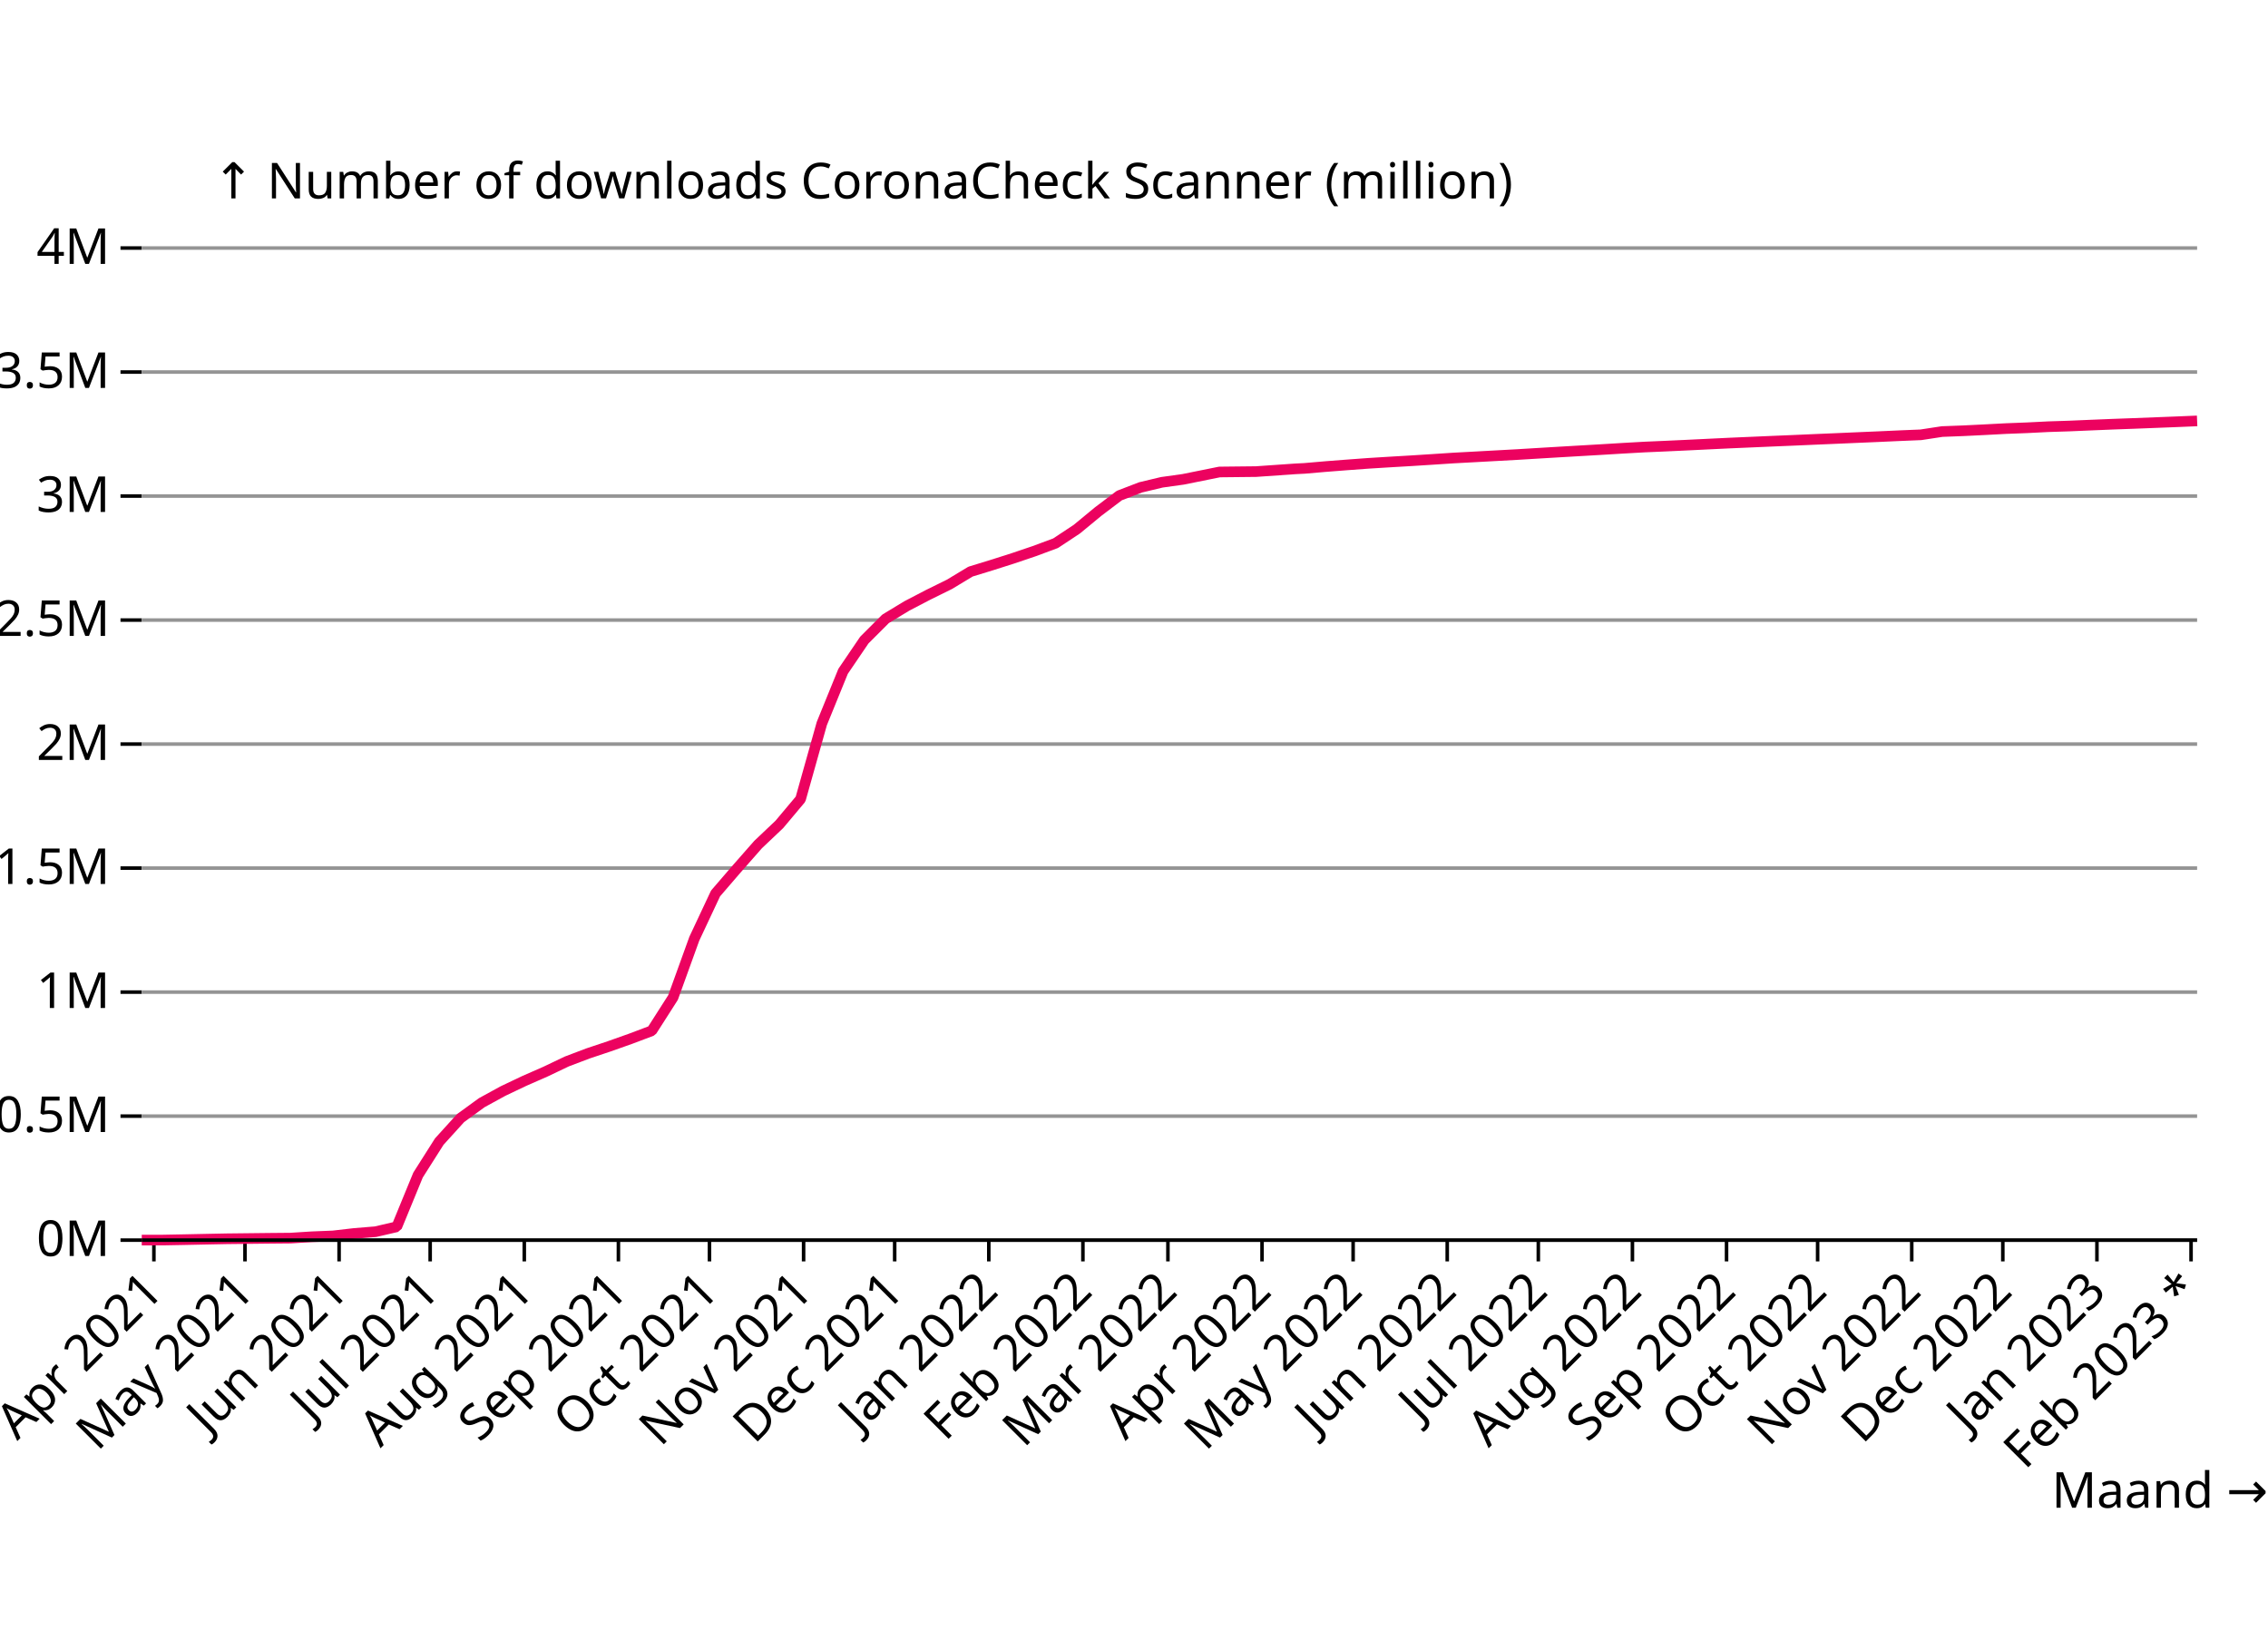
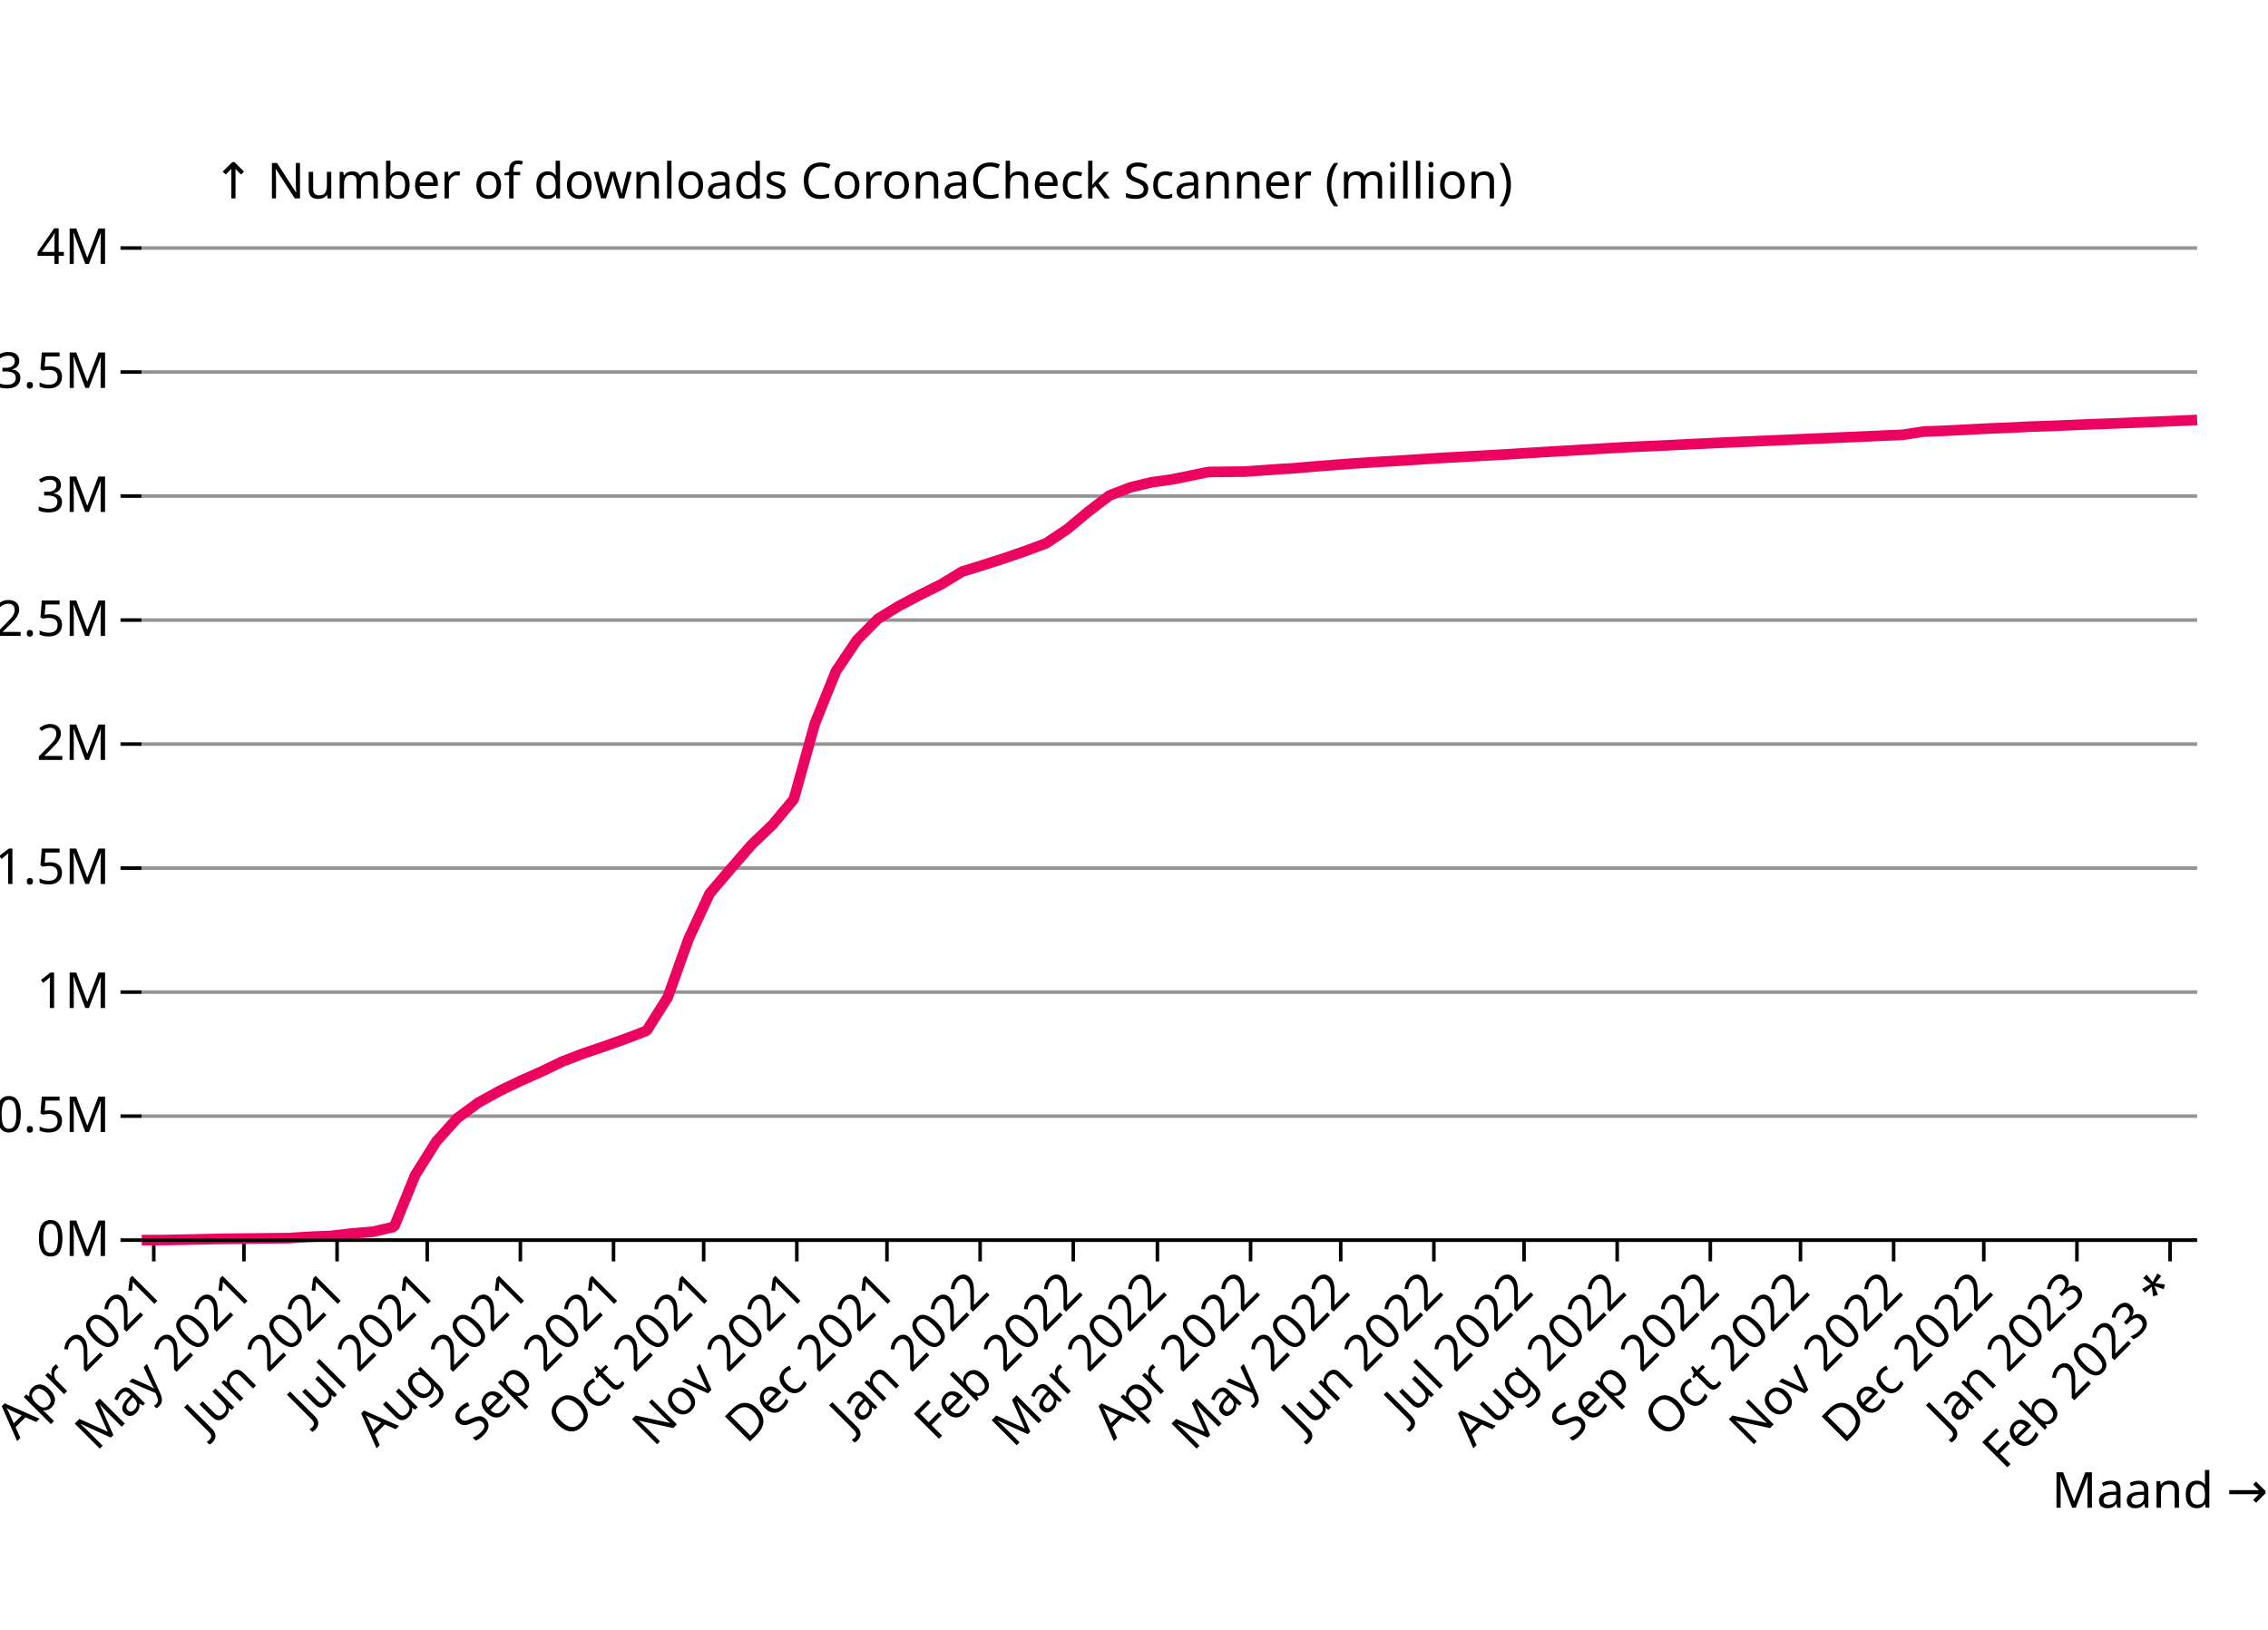
<svg xmlns="http://www.w3.org/2000/svg" class="plot" fill="currentColor" text-anchor="middle" width="640" height="460" viewBox="0 0 640 400" style="font-family: 'RO Sans', sans-serif; font-size: 14px;">
  <style>
        line[stroke-opacity] {
            stroke-opacity: 1;
            stroke: #949494;
        }
</style>
  <g transform="translate(40,0)" fill="none" text-anchor="end">
    <g class="tick" opacity="1" transform="translate(0,320)">
      <line stroke="currentColor" x2="-6" />
      <line stroke="currentColor" x2="580" stroke-opacity="0.1" />
      <text fill="currentColor" x="-9" dy="0.32em">0M</text>
    </g>
    <g class="tick" opacity="1" transform="translate(0,285)">
      <line stroke="currentColor" x2="-6" />
      <line stroke="currentColor" x2="580" stroke-opacity="0.1" />
      <text fill="currentColor" x="-9" dy="0.32em">0.5M</text>
    </g>
    <g class="tick" opacity="1" transform="translate(0,250)">
      <line stroke="currentColor" x2="-6" />
      <line stroke="currentColor" x2="580" stroke-opacity="0.1" />
      <text fill="currentColor" x="-9" dy="0.32em">1M</text>
    </g>
    <g class="tick" opacity="1" transform="translate(0,215)">
      <line stroke="currentColor" x2="-6" />
      <line stroke="currentColor" x2="580" stroke-opacity="0.1" />
      <text fill="currentColor" x="-9" dy="0.32em">1.5M</text>
    </g>
    <g class="tick" opacity="1" transform="translate(0,180)">
      <line stroke="currentColor" x2="-6" />
      <line stroke="currentColor" x2="580" stroke-opacity="0.1" />
      <text fill="currentColor" x="-9" dy="0.32em">2M</text>
    </g>
    <g class="tick" opacity="1" transform="translate(0,145)">
      <line stroke="currentColor" x2="-6" />
      <line stroke="currentColor" x2="580" stroke-opacity="0.1" />
      <text fill="currentColor" x="-9" dy="0.32em">2.5M</text>
    </g>
    <g class="tick" opacity="1" transform="translate(0,110)">
      <line stroke="currentColor" x2="-6" />
      <line stroke="currentColor" x2="580" stroke-opacity="0.1" />
      <text fill="currentColor" x="-9" dy="0.32em">3M</text>
    </g>
    <g class="tick" opacity="1" transform="translate(0,75)">
      <line stroke="currentColor" x2="-6" />
      <line stroke="currentColor" x2="580" stroke-opacity="0.1" />
      <text fill="currentColor" x="-9" dy="0.32em">3.5M</text>
    </g>
    <g class="tick" opacity="1" transform="translate(0,40)">
      <line stroke="currentColor" x2="-6" />
      <line stroke="currentColor" x2="580" stroke-opacity="0.1" />
      <text fill="currentColor" x="-9" dy="0.32em">4M</text>
    </g>
    <text fill="currentColor" transform="translate(20,40)" dy="-1em" text-anchor="start">↑ Number of downloads CoronaCheck Scanner (million)</text>
  </g>
  <g transform="translate(0,320)" fill="none" text-anchor="middle">
-     <g class="tick" opacity="1" transform="translate(43.42688,0)">
+     <g class="tick" opacity="1" transform="translate(43.39181,0)">
      <line stroke="currentColor" y2="6" />
      <text fill="currentColor" dy="0.32em" transform="translate(0, 11.82843) rotate(-45)" text-anchor="end">Apr 2021</text>
    </g>
-     <g class="tick" opacity="1" transform="translate(69.12851,0)">
+     <g class="tick" opacity="1" transform="translate(68.83041,0)">
      <line stroke="currentColor" y2="6" />
      <text fill="currentColor" dy="0.32em" transform="translate(0, 11.82843) rotate(-45)" text-anchor="end">May 2021</text>
    </g>
-     <g class="tick" opacity="1" transform="translate(95.68685,0)">
+     <g class="tick" opacity="1" transform="translate(95.11696,0)">
      <line stroke="currentColor" y2="6" />
      <text fill="currentColor" dy="0.32em" transform="translate(0, 11.82843) rotate(-45)" text-anchor="end">Jun 2021</text>
    </g>
-     <g class="tick" opacity="1" transform="translate(121.3885,0)">
+     <g class="tick" opacity="1" transform="translate(120.5556,0)">
      <line stroke="currentColor" y2="6" />
      <text fill="currentColor" dy="0.32em" transform="translate(0, 11.82843) rotate(-45)" text-anchor="end">Jul 2021</text>
    </g>
-     <g class="tick" opacity="1" transform="translate(147.9468,0)">
+     <g class="tick" opacity="1" transform="translate(146.8421,0)">
      <line stroke="currentColor" y2="6" />
      <text fill="currentColor" dy="0.32em" transform="translate(0, 11.82843) rotate(-45)" text-anchor="end">Aug 2021</text>
    </g>
-     <g class="tick" opacity="1" transform="translate(174.5052,0)">
+     <g class="tick" opacity="1" transform="translate(173.1287,0)">
      <line stroke="currentColor" y2="6" />
      <text fill="currentColor" dy="0.32em" transform="translate(0, 11.82843) rotate(-45)" text-anchor="end">Sep 2021</text>
    </g>
-     <g class="tick" opacity="1" transform="translate(200.2068,0)">
+     <g class="tick" opacity="1" transform="translate(198.5673,0)">
      <line stroke="currentColor" y2="6" />
      <text fill="currentColor" dy="0.32em" transform="translate(0, 11.82843) rotate(-45)" text-anchor="end">Oct 2021</text>
    </g>
-     <g class="tick" opacity="1" transform="translate(226.7651,0)">
+     <g class="tick" opacity="1" transform="translate(224.8538,0)">
      <line stroke="currentColor" y2="6" />
      <text fill="currentColor" dy="0.32em" transform="translate(0, 11.82843) rotate(-45)" text-anchor="end">Nov 2021</text>
    </g>
-     <g class="tick" opacity="1" transform="translate(252.4668,0)">
+     <g class="tick" opacity="1" transform="translate(250.2924,0)">
      <line stroke="currentColor" y2="6" />
      <text fill="currentColor" dy="0.32em" transform="translate(0, 11.82843) rotate(-45)" text-anchor="end">Dec 2021</text>
    </g>
-     <g class="tick" opacity="1" transform="translate(279.0251,0)">
+     <g class="tick" opacity="1" transform="translate(276.5789,0)">
      <line stroke="currentColor" y2="6" />
      <text fill="currentColor" dy="0.32em" transform="translate(0, 11.82843) rotate(-45)" text-anchor="end">Jan 2022</text>
    </g>
-     <g class="tick" opacity="1" transform="translate(305.5835,0)">
+     <g class="tick" opacity="1" transform="translate(302.8655,0)">
      <line stroke="currentColor" y2="6" />
      <text fill="currentColor" dy="0.32em" transform="translate(0, 11.82843) rotate(-45)" text-anchor="end">Feb 2022</text>
    </g>
-     <g class="tick" opacity="1" transform="translate(329.5716,0)">
+     <g class="tick" opacity="1" transform="translate(326.6082,0)">
      <line stroke="currentColor" y2="6" />
      <text fill="currentColor" dy="0.32em" transform="translate(0, 11.82843) rotate(-45)" text-anchor="end">Mar 2022</text>
    </g>
-     <g class="tick" opacity="1" transform="translate(356.13,0)">
+     <g class="tick" opacity="1" transform="translate(352.8947,0)">
      <line stroke="currentColor" y2="6" />
      <text fill="currentColor" dy="0.32em" transform="translate(0, 11.82843) rotate(-45)" text-anchor="end">Apr 2022</text>
    </g>
-     <g class="tick" opacity="1" transform="translate(381.8316,0)">
+     <g class="tick" opacity="1" transform="translate(378.3333,0)">
      <line stroke="currentColor" y2="6" />
      <text fill="currentColor" dy="0.32em" transform="translate(0, 11.82843) rotate(-45)" text-anchor="end">May 2022</text>
    </g>
-     <g class="tick" opacity="1" transform="translate(408.39,0)">
+     <g class="tick" opacity="1" transform="translate(404.6199,0)">
      <line stroke="currentColor" y2="6" />
      <text fill="currentColor" dy="0.32em" transform="translate(0, 11.82843) rotate(-45)" text-anchor="end">Jun 2022</text>
    </g>
-     <g class="tick" opacity="1" transform="translate(434.0916,0)">
+     <g class="tick" opacity="1" transform="translate(430.0585,0)">
      <line stroke="currentColor" y2="6" />
      <text fill="currentColor" dy="0.32em" transform="translate(0, 11.82843) rotate(-45)" text-anchor="end">Jul 2022</text>
    </g>
-     <g class="tick" opacity="1" transform="translate(460.6499,0)">
+     <g class="tick" opacity="1" transform="translate(456.345,0)">
      <line stroke="currentColor" y2="6" />
      <text fill="currentColor" dy="0.32em" transform="translate(0, 11.82843) rotate(-45)" text-anchor="end">Aug 2022</text>
    </g>
-     <g class="tick" opacity="1" transform="translate(487.2083,0)">
+     <g class="tick" opacity="1" transform="translate(482.6316,0)">
      <line stroke="currentColor" y2="6" />
      <text fill="currentColor" dy="0.32em" transform="translate(0, 11.82843) rotate(-45)" text-anchor="end">Sep 2022</text>
    </g>
-     <g class="tick" opacity="1" transform="translate(512.9099,0)">
+     <g class="tick" opacity="1" transform="translate(508.0702,0)">
      <line stroke="currentColor" y2="6" />
      <text fill="currentColor" dy="0.32em" transform="translate(0, 11.82843) rotate(-45)" text-anchor="end">Oct 2022</text>
    </g>
-     <g class="tick" opacity="1" transform="translate(539.4682,0)">
+     <g class="tick" opacity="1" transform="translate(534.3567,0)">
      <line stroke="currentColor" y2="6" />
      <text fill="currentColor" dy="0.32em" transform="translate(0, 11.82843) rotate(-45)" text-anchor="end">Nov 2022</text>
    </g>
-     <g class="tick" opacity="1" transform="translate(565.1699,0)">
+     <g class="tick" opacity="1" transform="translate(559.7953,0)">
      <line stroke="currentColor" y2="6" />
      <text fill="currentColor" dy="0.32em" transform="translate(0, 11.82843) rotate(-45)" text-anchor="end">Dec 2022</text>
    </g>
-     <g class="tick" opacity="1" transform="translate(591.7282,0)">
+     <g class="tick" opacity="1" transform="translate(586.0819,0)">
      <line stroke="currentColor" y2="6" />
      <text fill="currentColor" dy="0.32em" transform="translate(0, 11.82843) rotate(-45)" text-anchor="end">Jan 2023</text>
    </g>
-     <g class="tick" opacity="1" transform="translate(618.2866,0)">
+     <g class="tick" opacity="1" transform="translate(612.3684,0)">
      <line stroke="currentColor" y2="6" />
      <text fill="currentColor" dy="0.32em" transform="translate(0, 11.82843) rotate(-45)" text-anchor="end">Feb 2023 *</text>
    </g>
    <text fill="currentColor" transform="translate(640,80)" dy="-0.32em" text-anchor="end">Maand →</text>
  </g>
  <g fill="none" stroke="#ec025f" stroke-width="3" stroke-miterlimit="1">
-     <path d="M40,319.983L45.997,319.977L51.994,319.865L57.991,319.739L63.988,319.618L69.985,319.552L75.982,319.484L81.979,319.43L87.976,319.05L93.973,318.809L99.97,318.117L105.968,317.623L111.965,316.233L117.962,301.636L123.959,292.184L129.956,285.571L135.953,281.205L141.95,277.922L147.947,275.071L153.944,272.438L159.941,269.579L165.938,267.305L171.935,265.298L177.932,263.173L183.929,260.909L189.926,251.522L195.923,234.934L201.92,222.156L207.917,215.192L213.914,208.365L219.911,202.681L225.908,195.536L231.905,174.21L237.903,159.478L243.9,150.648L249.897,144.649L255.894,141.014L261.891,137.89L267.888,134.931L273.885,131.32L279.882,129.481L285.879,127.573L291.876,125.541L297.873,123.313L303.87,119.345L309.867,114.395L309.867,114.395L315.864,109.856L321.861,107.551L327.858,106.118L333.855,105.283L344.136,103.207L354.417,103.097L365.554,102.323L368.124,102.192L374.121,101.673L380.118,101.209L386.115,100.767L392.112,100.396L398.109,100.045L404.106,99.664L410.103,99.269L416.1,98.946L422.097,98.618L428.095,98.289L434.092,97.925L440.089,97.566L446.086,97.217L452.083,96.868L458.08,96.504L464.077,96.166L470.074,95.905L476.071,95.627L482.068,95.334L488.065,95.044L494.062,94.784L500.059,94.523L506.056,94.273L512.053,94.01L518.05,93.755L524.047,93.494L530.044,93.237L536.041,92.965L542.038,92.716L548.035,91.798L554.032,91.571L560.03,91.276L566.027,90.959L572.024,90.727L578.021,90.427L584.018,90.234L590.015,89.977L596.012,89.731L602.009,89.511L608.006,89.277L614.003,89.043L620,88.793" />
+     <path d="M40,319.983L45.936,319.977L51.871,319.865L57.807,319.739L63.743,319.618L69.678,319.552L75.614,319.484L81.55,319.43L87.485,319.05L93.421,318.809L99.357,318.117L105.292,317.623L111.228,316.233L117.164,301.636L123.099,292.184L129.035,285.571L134.971,281.205L140.906,277.922L146.842,275.071L152.778,272.438L158.713,269.579L164.649,267.305L170.585,265.298L176.52,263.173L182.456,260.909L188.392,251.522L194.327,234.934L200.263,222.156L206.199,215.192L212.135,208.365L218.07,202.681L224.006,195.536L229.942,174.21L235.877,159.478L241.813,150.648L247.749,144.649L253.684,141.014L259.62,137.89L265.556,134.931L271.491,131.32L277.427,129.481L283.363,127.573L289.298,125.541L295.234,123.313L301.17,119.345L307.105,114.395L307.105,114.395L313.041,109.856L318.977,107.551L324.912,106.118L330.848,105.283L341.023,103.207L351.199,103.097L362.222,102.323L364.766,102.192L370.702,101.673L376.637,101.209L382.573,100.767L388.509,100.396L394.444,100.045L400.38,99.664L406.316,99.269L412.251,98.946L418.187,98.618L424.123,98.289L430.058,97.925L435.994,97.566L441.93,97.217L447.865,96.868L453.801,96.504L459.737,96.166L465.673,95.905L471.608,95.627L477.544,95.334L483.48,95.044L489.415,94.784L495.351,94.523L501.287,94.273L507.222,94.01L513.158,93.755L519.094,93.494L525.029,93.237L530.965,92.965L536.901,92.716L542.836,91.798L548.772,91.571L554.708,91.276L560.643,90.959L566.579,90.727L572.515,90.427L578.45,90.234L584.386,89.977L590.322,89.731L596.257,89.511L602.193,89.277L608.129,89.043L614.064,88.793L620,88.528" />
  </g>
  <g stroke="currentColor">
    <line x1="40" x2="620" y1="320" y2="320" />
  </g>
</svg>
